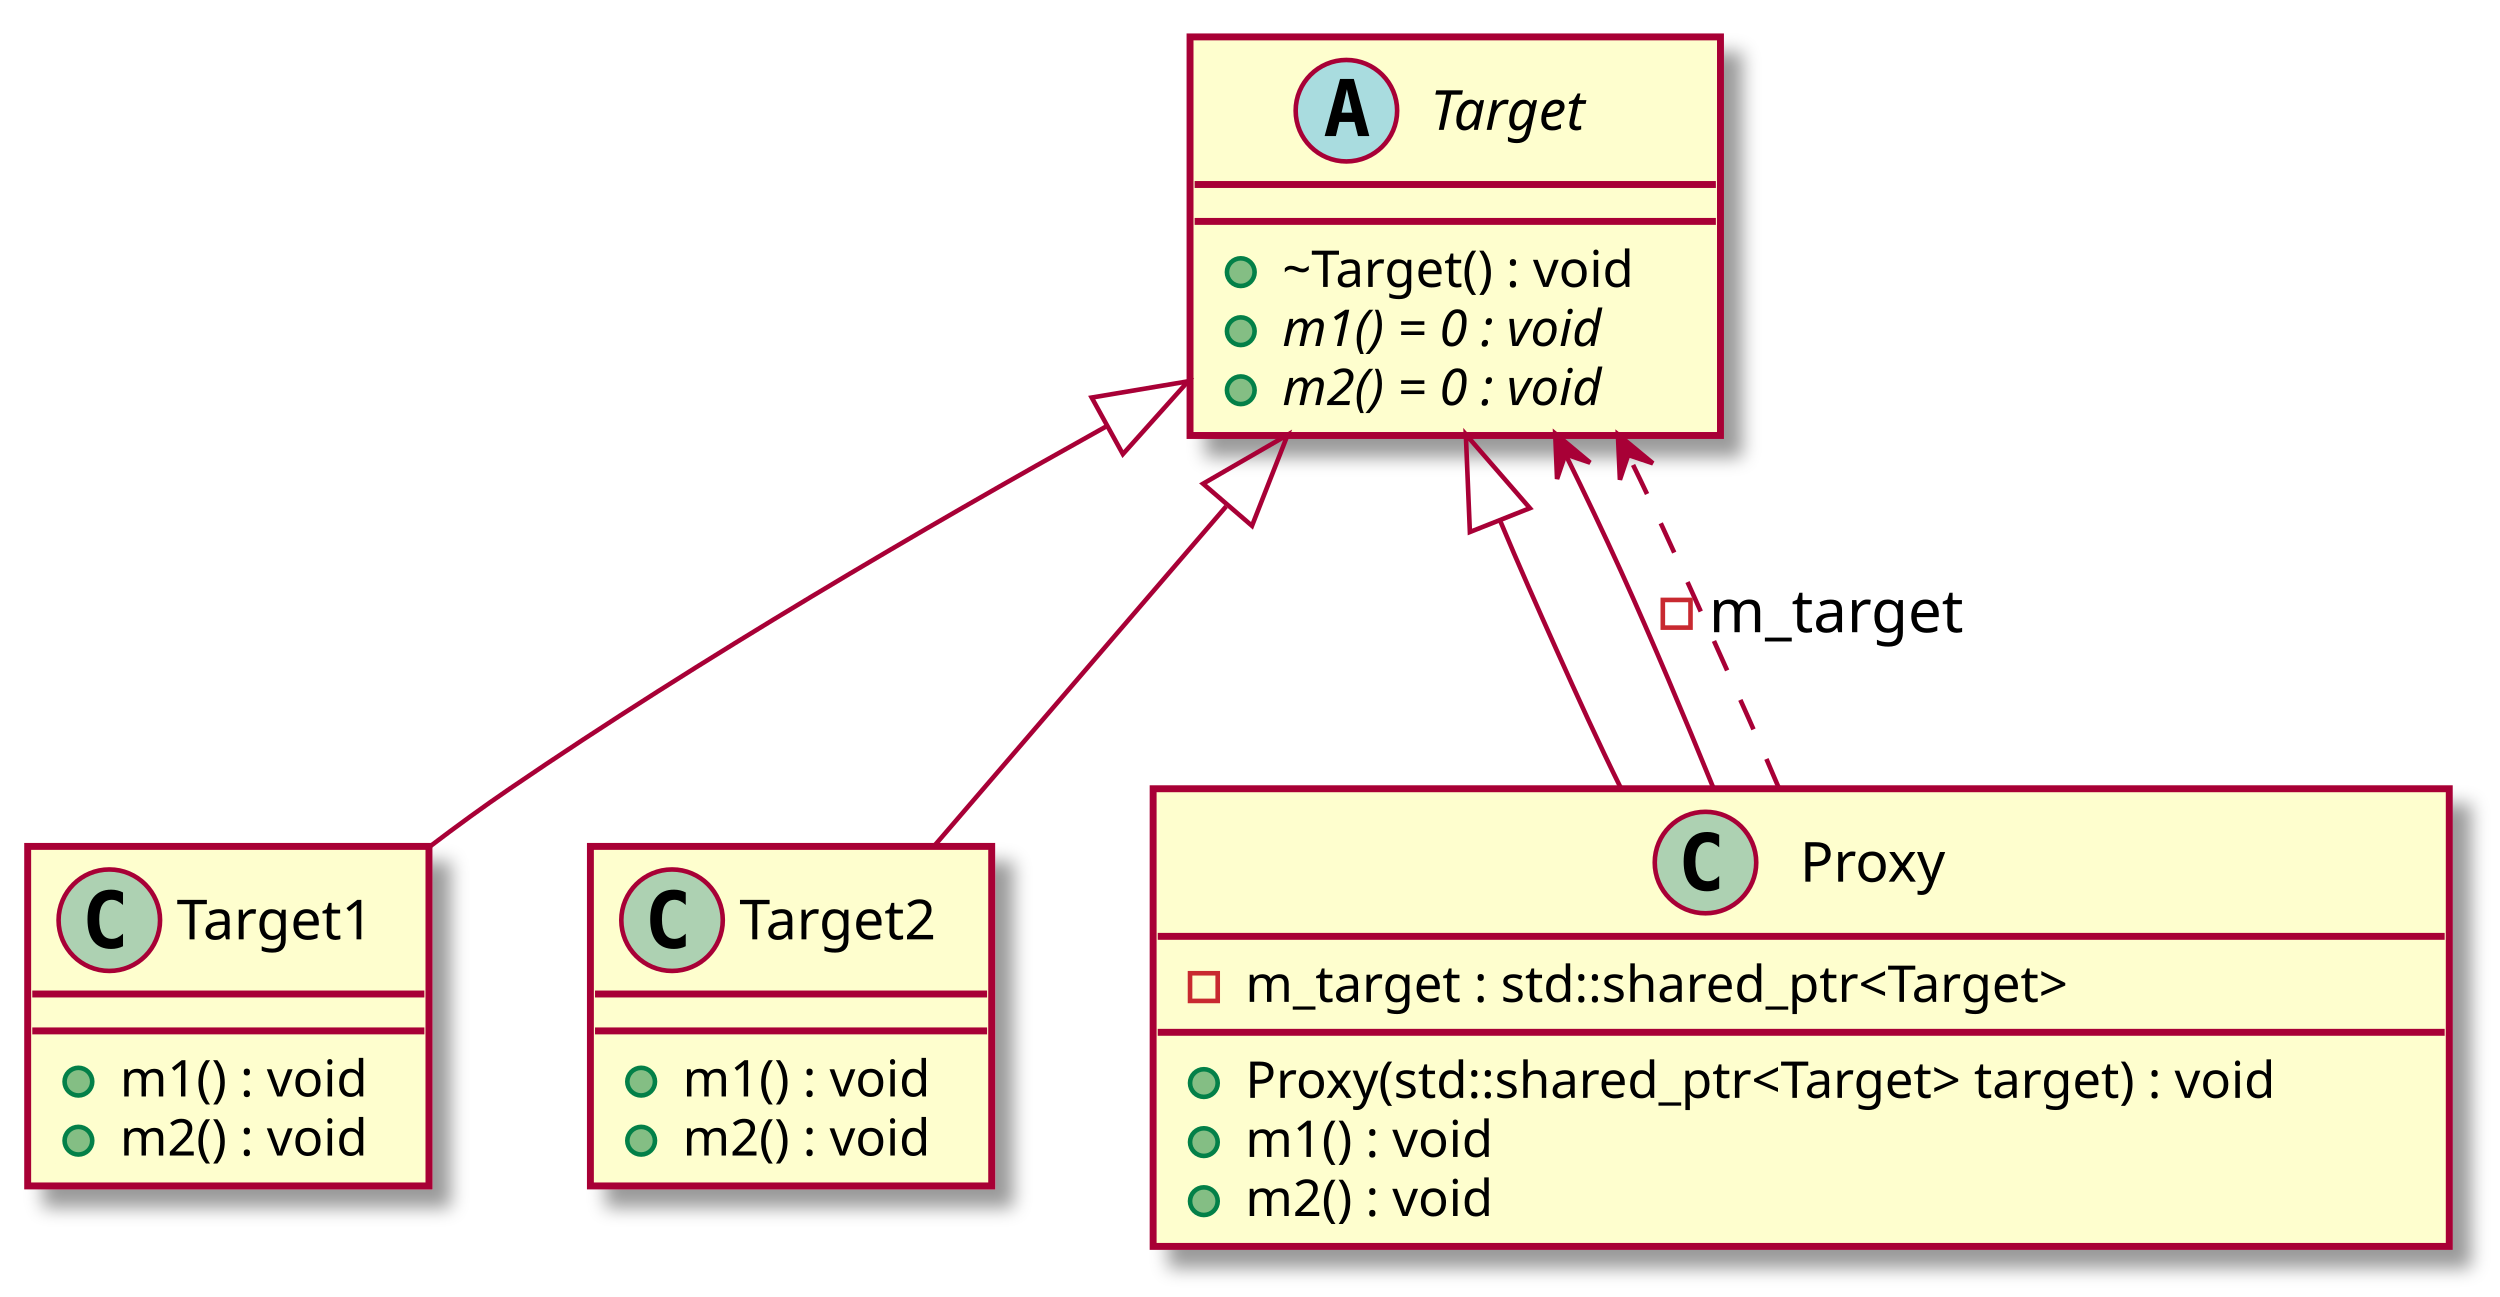
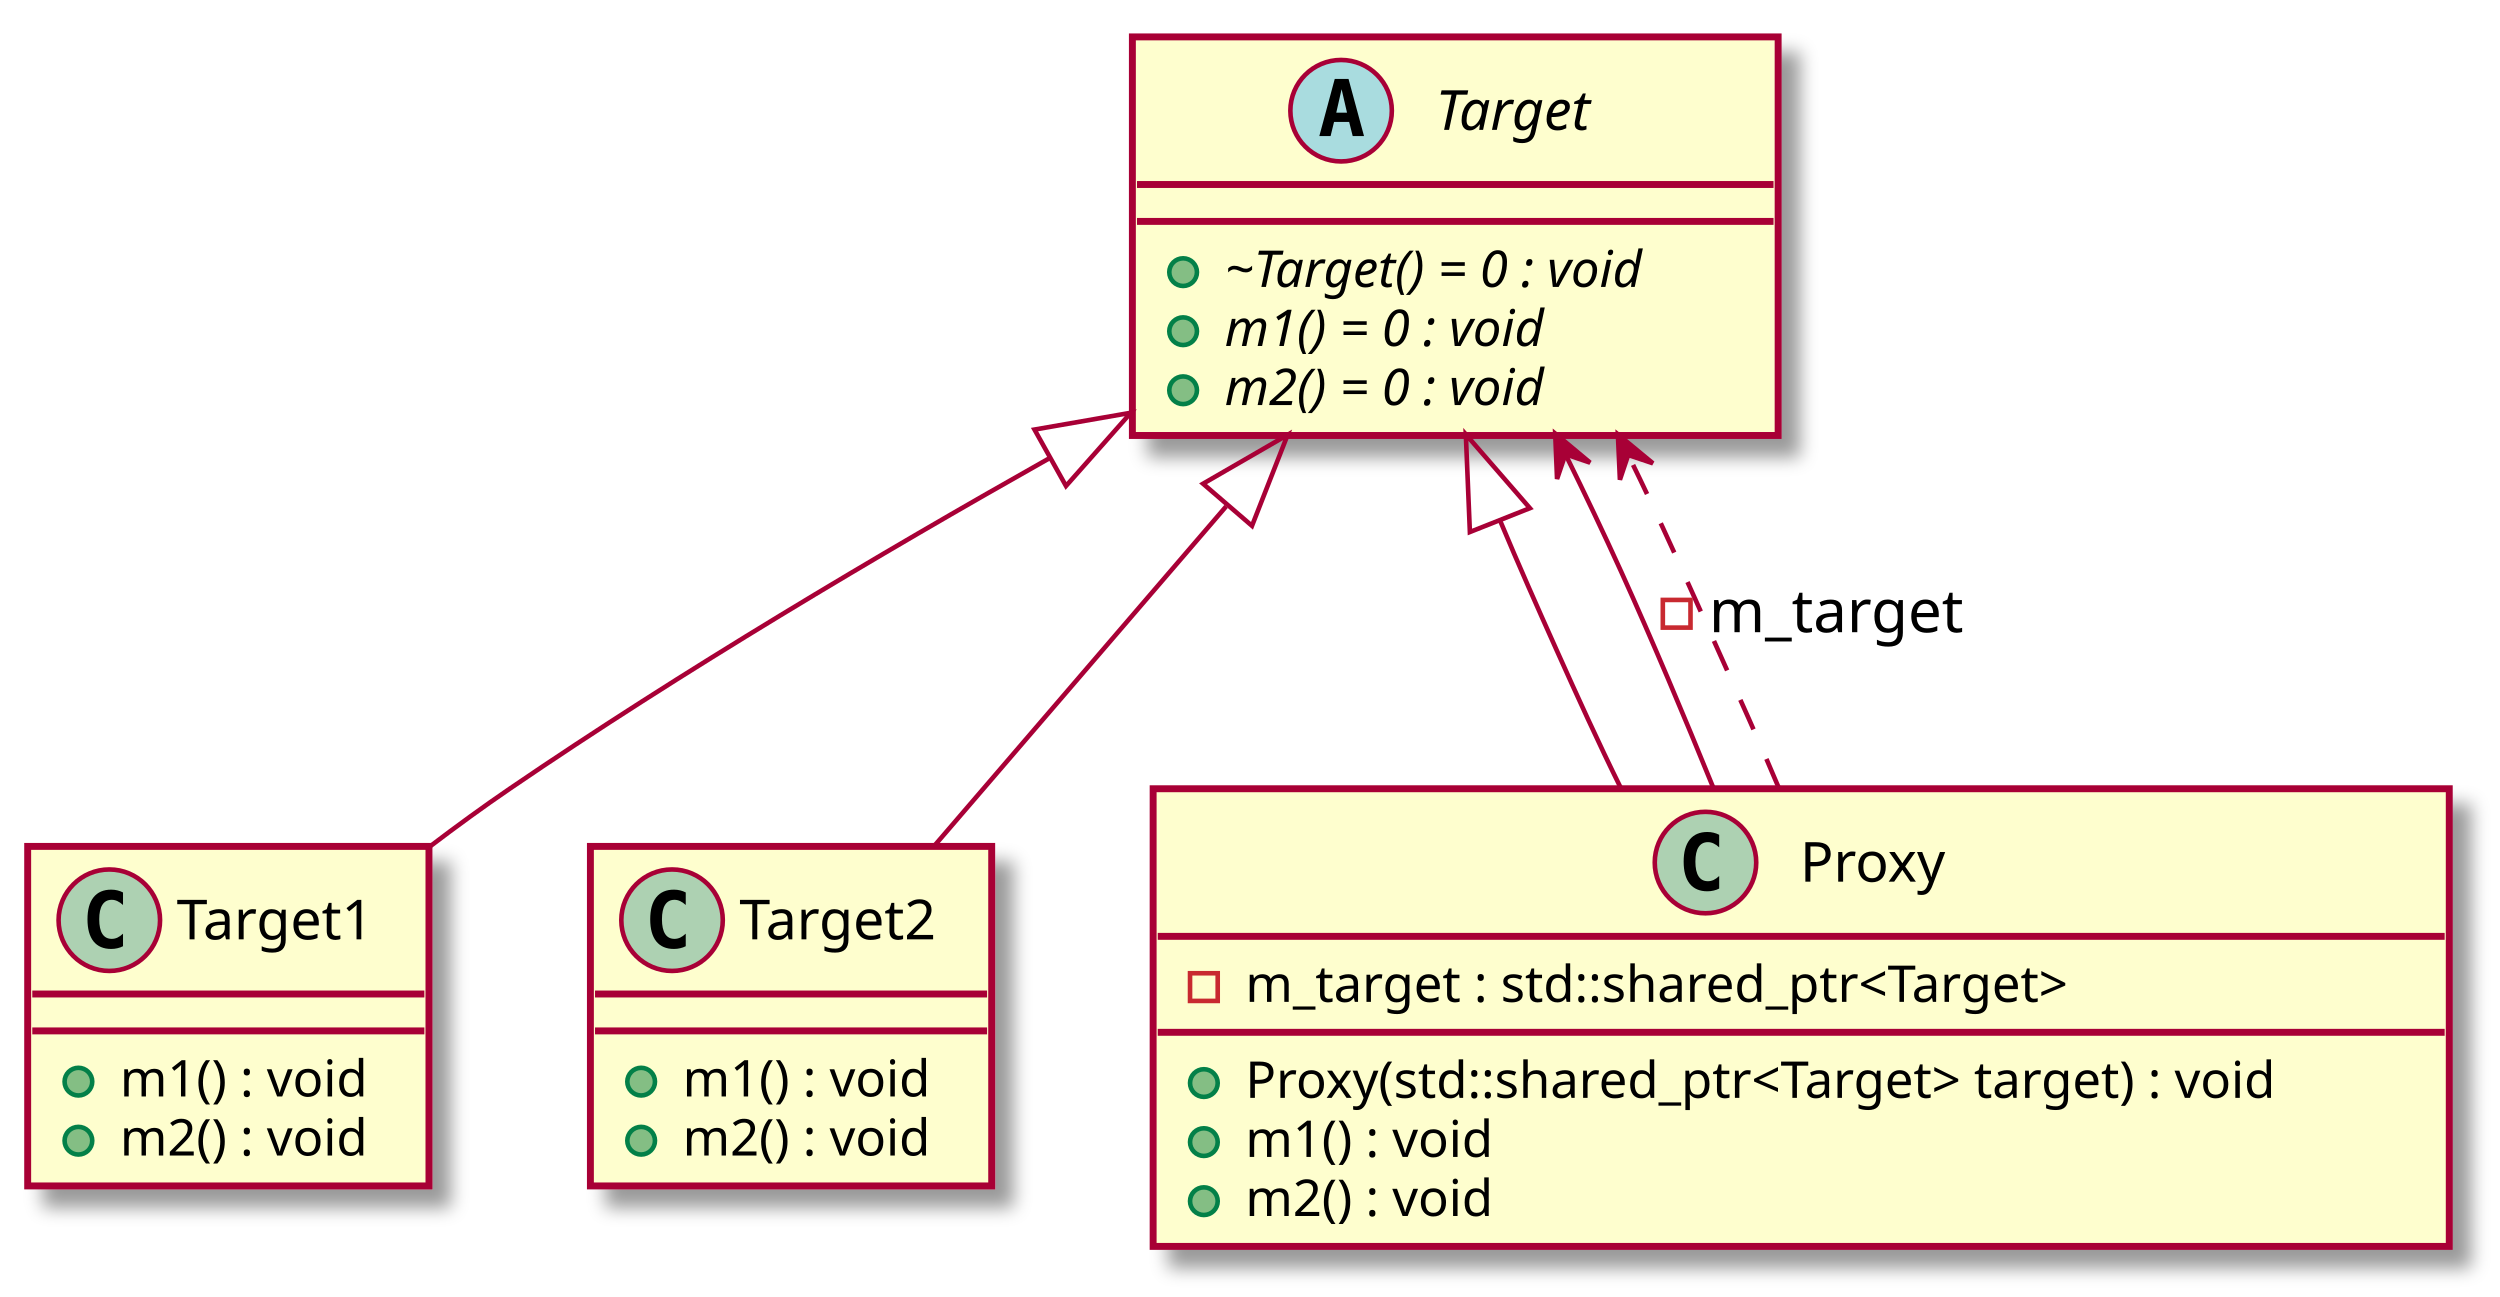
<svg xmlns="http://www.w3.org/2000/svg" xmlns:xlink="http://www.w3.org/1999/xlink" contentScriptType="application/ecmascript" contentStyleType="text/css" height="281px" preserveAspectRatio="none" style="width:542px;height:281px;" version="1.1" viewBox="0 0 542 281" width="542px" zoomAndPan="magnify">
  <defs>
-     <filter height="300%" id="f165bzcytroq77" width="300%" x="-1" y="-1">
+     <filter height="300%" id="f1qiij9ufh0qgd" width="300%" x="-1" y="-1">
      <feGaussianBlur result="blurOut" stdDeviation="2.0" />
      <feColorMatrix in="blurOut" result="blurOut2" type="matrix" values="0 0 0 0 0 0 0 0 0 0 0 0 0 0 0 0 0 0 .4 0" />
      <feOffset dx="4.0" dy="4.0" in="blurOut2" result="blurOut3" />
      <feBlend in="SourceGraphic" in2="blurOut3" mode="normal" />
    </filter>
    <style type="text/css">a:hover { text-decoration: underline; }</style>
  </defs>
  <g>
-     <a href="https://github.com/bkryza/clang-uml/blob/345619123b262df0dc04aaffdf754f32843cbfc3/tests/t00024/t00024.cc#L6" target="_top" title="Target" xlink:actuate="onRequest" xlink:href="https://github.com/bkryza/clang-uml/blob/345619123b262df0dc04aaffdf754f32843cbfc3/tests/t00024/t00024.cc#L6" xlink:show="new" xlink:title="Target" xlink:type="simple">
-       <rect fill="#FEFECE" filter="url(#f165bzcytroq77)" height="86.414" id="C_0000001147" style="stroke: #A80036; stroke-width: 1.5;" width="115" x="258" y="8" />
-       <ellipse cx="291.9" cy="24" fill="#A9DCDF" rx="11" ry="11" style="stroke: #A80036; stroke-width: 1.0;" />
-       <path d="M292.009,19.344 L290.853,24.422 L293.181,24.422 L292.009,19.344 Z M290.525,17.109 L293.509,17.109 L296.869,29.5 L294.416,29.5 L293.65,26.438 L290.369,26.438 L289.619,29.5 L287.181,29.5 L290.525,17.109 Z " />
-       <text fill="#000000" font-family="sans-serif" font-size="12" font-style="italic" lengthAdjust="spacingAndGlyphs" textLength="41" x="310.1" y="28.154">Target</text>
-       <line style="stroke: #A80036; stroke-width: 1.5;" x1="259" x2="372" y1="40" y2="40" />
-       <line style="stroke: #A80036; stroke-width: 1.5;" x1="259" x2="372" y1="48" y2="48" />
+     <a href="https://github.com/bkryza/clang-uml/blob/ae7ef11e43f5fa5a1684f412eef67c0481dd4756/tests/t00024/t00024.cc#L6" target="_top" title="Target" xlink:actuate="onRequest" xlink:href="https://github.com/bkryza/clang-uml/blob/ae7ef11e43f5fa5a1684f412eef67c0481dd4756/tests/t00024/t00024.cc#L6" xlink:show="new" xlink:title="Target" xlink:type="simple">
+       <rect fill="#FEFECE" filter="url(#f1qiij9ufh0qgd)" height="86.414" id="C_0000000000000000739993" style="stroke: #A80036; stroke-width: 1.5;" width="140" x="245.5" y="8" />
+       <ellipse cx="290.75" cy="24" fill="#A9DCDF" rx="11" ry="11" style="stroke: #A80036; stroke-width: 1.0;" />
+       <path d="M290.859,19.344 L289.703,24.422 L292.031,24.422 L290.859,19.344 Z M289.375,17.109 L292.359,17.109 L295.719,29.5 L293.266,29.5 L292.5,26.438 L289.219,26.438 L288.469,29.5 L286.031,29.5 L289.375,17.109 Z " />
+       <text fill="#000000" font-family="sans-serif" font-size="12" font-style="italic" lengthAdjust="spacingAndGlyphs" textLength="41" x="311.25" y="28.154">Target</text>
+       <line style="stroke: #A80036; stroke-width: 1.5;" x1="246.5" x2="384.5" y1="40" y2="40" />
+       <line style="stroke: #A80036; stroke-width: 1.5;" x1="246.5" x2="384.5" y1="48" y2="48" />
+       <ellipse cx="256.5" cy="59" fill="#84BE84" rx="3" ry="3" style="stroke: #038048; stroke-width: 1.0;" />
+       <text fill="#000000" font-family="sans-serif" font-size="11" font-style="italic" lengthAdjust="spacingAndGlyphs" textLength="114" x="265.5" y="62.21">~Target() = 0 : void</text>
+       <ellipse cx="256.5" cy="71.805" fill="#84BE84" rx="3" ry="3" style="stroke: #038048; stroke-width: 1.0;" />
+       <text fill="#000000" font-family="sans-serif" font-size="11" font-style="italic" lengthAdjust="spacingAndGlyphs" textLength="86" x="265.5" y="75.015">m1() = 0 : void</text>
+       <ellipse cx="256.5" cy="84.609" fill="#84BE84" rx="3" ry="3" style="stroke: #038048; stroke-width: 1.0;" />
+       <text fill="#000000" font-family="sans-serif" font-size="11" font-style="italic" lengthAdjust="spacingAndGlyphs" textLength="86" x="265.5" y="87.82">m2() = 0 : void</text>
    </a>
-     <a href="https://github.com/bkryza/clang-uml/blob/345619123b262df0dc04aaffdf754f32843cbfc3/tests/t00024/t00024.cc#L8" target="_top" title="~Target" xlink:actuate="onRequest" xlink:href="https://github.com/bkryza/clang-uml/blob/345619123b262df0dc04aaffdf754f32843cbfc3/tests/t00024/t00024.cc#L8" xlink:show="new" xlink:title="~Target" xlink:type="simple">
-       <rect fill="#FEFECE" height="10" style="stroke: none; stroke-width: 1.0;" width="20" x="264" y="54" />
-       <ellipse cx="269" cy="59" fill="#84BE84" rx="3" ry="3" style="stroke: #038048; stroke-width: 1.0;" />
-     </a>
-     <a href="https://github.com/bkryza/clang-uml/blob/345619123b262df0dc04aaffdf754f32843cbfc3/tests/t00024/t00024.cc#L8" target="_top" title="~Target" xlink:actuate="onRequest" xlink:href="https://github.com/bkryza/clang-uml/blob/345619123b262df0dc04aaffdf754f32843cbfc3/tests/t00024/t00024.cc#L8" xlink:show="new" xlink:title="~Target" xlink:type="simple">
-       <text fill="#000000" font-family="sans-serif" font-size="11" lengthAdjust="spacingAndGlyphs" textLength="89" x="278" y="62.21">~Target() : void</text>
-     </a>
-     <a href="https://github.com/bkryza/clang-uml/blob/345619123b262df0dc04aaffdf754f32843cbfc3/tests/t00024/t00024.cc#L10" target="_top" title="m1" xlink:actuate="onRequest" xlink:href="https://github.com/bkryza/clang-uml/blob/345619123b262df0dc04aaffdf754f32843cbfc3/tests/t00024/t00024.cc#L10" xlink:show="new" xlink:title="m1" xlink:type="simple">
-       <rect fill="#FEFECE" height="10" style="stroke: none; stroke-width: 1.0;" width="20" x="264" y="66.805" />
-       <ellipse cx="269" cy="71.805" fill="#84BE84" rx="3" ry="3" style="stroke: #038048; stroke-width: 1.0;" />
-     </a>
-     <a href="https://github.com/bkryza/clang-uml/blob/345619123b262df0dc04aaffdf754f32843cbfc3/tests/t00024/t00024.cc#L10" target="_top" title="m1" xlink:actuate="onRequest" xlink:href="https://github.com/bkryza/clang-uml/blob/345619123b262df0dc04aaffdf754f32843cbfc3/tests/t00024/t00024.cc#L10" xlink:show="new" xlink:title="m1" xlink:type="simple">
-       <text fill="#000000" font-family="sans-serif" font-size="11" font-style="italic" lengthAdjust="spacingAndGlyphs" textLength="86" x="278" y="75.015">m1() = 0 : void</text>
-     </a>
-     <a href="https://github.com/bkryza/clang-uml/blob/345619123b262df0dc04aaffdf754f32843cbfc3/tests/t00024/t00024.cc#L11" target="_top" title="m2" xlink:actuate="onRequest" xlink:href="https://github.com/bkryza/clang-uml/blob/345619123b262df0dc04aaffdf754f32843cbfc3/tests/t00024/t00024.cc#L11" xlink:show="new" xlink:title="m2" xlink:type="simple">
-       <rect fill="#FEFECE" height="10" style="stroke: none; stroke-width: 1.0;" width="20" x="264" y="79.609" />
-       <ellipse cx="269" cy="84.609" fill="#84BE84" rx="3" ry="3" style="stroke: #038048; stroke-width: 1.0;" />
-     </a>
-     <a href="https://github.com/bkryza/clang-uml/blob/345619123b262df0dc04aaffdf754f32843cbfc3/tests/t00024/t00024.cc#L11" target="_top" title="m2" xlink:actuate="onRequest" xlink:href="https://github.com/bkryza/clang-uml/blob/345619123b262df0dc04aaffdf754f32843cbfc3/tests/t00024/t00024.cc#L11" xlink:show="new" xlink:title="m2" xlink:type="simple">
-       <text fill="#000000" font-family="sans-serif" font-size="11" font-style="italic" lengthAdjust="spacingAndGlyphs" textLength="86" x="278" y="87.82">m2() = 0 : void</text>
-     </a>
-     <a href="https://github.com/bkryza/clang-uml/blob/345619123b262df0dc04aaffdf754f32843cbfc3/tests/t00024/t00024.cc#L14" target="_top" title="Target1" xlink:actuate="onRequest" xlink:href="https://github.com/bkryza/clang-uml/blob/345619123b262df0dc04aaffdf754f32843cbfc3/tests/t00024/t00024.cc#L14" xlink:show="new" xlink:title="Target1" xlink:type="simple">
-       <rect fill="#FEFECE" filter="url(#f165bzcytroq77)" height="73.609" id="C_0000001151" style="stroke: #A80036; stroke-width: 1.5;" width="87" x="6" y="183.5" />
+     <a href="https://github.com/bkryza/clang-uml/blob/ae7ef11e43f5fa5a1684f412eef67c0481dd4756/tests/t00024/t00024.cc#L14" target="_top" title="Target1" xlink:actuate="onRequest" xlink:href="https://github.com/bkryza/clang-uml/blob/ae7ef11e43f5fa5a1684f412eef67c0481dd4756/tests/t00024/t00024.cc#L14" xlink:show="new" xlink:title="Target1" xlink:type="simple">
+       <rect fill="#FEFECE" filter="url(#f1qiij9ufh0qgd)" height="73.609" id="C_0000000000000000740201" style="stroke: #A80036; stroke-width: 1.5;" width="87" x="6" y="183.5" />
      <ellipse cx="23.7" cy="199.5" fill="#ADD1B2" rx="11" ry="11" style="stroke: #A80036; stroke-width: 1.0;" />
      <path d="M26.669,205.141 Q26.091,205.438 25.45,205.578 Q24.809,205.734 24.106,205.734 Q21.606,205.734 20.278,204.094 Q18.966,202.438 18.966,199.312 Q18.966,196.188 20.278,194.531 Q21.606,192.875 24.106,192.875 Q24.809,192.875 25.45,193.031 Q26.106,193.188 26.669,193.484 L26.669,196.203 Q26.044,195.625 25.45,195.359 Q24.856,195.078 24.231,195.078 Q22.887,195.078 22.2,196.156 Q21.512,197.219 21.512,199.312 Q21.512,201.406 22.2,202.484 Q22.887,203.547 24.231,203.547 Q24.856,203.547 25.45,203.281 Q26.044,203 26.669,202.422 L26.669,205.141 Z " />
      <text fill="#000000" font-family="sans-serif" font-size="12" lengthAdjust="spacingAndGlyphs" textLength="49" x="38.3" y="203.654">Target1</text>
      <line style="stroke: #A80036; stroke-width: 1.5;" x1="7" x2="92" y1="215.5" y2="215.5" />
      <line style="stroke: #A80036; stroke-width: 1.5;" x1="7" x2="92" y1="223.5" y2="223.5" />
-     </a>
-     <a href="https://github.com/bkryza/clang-uml/blob/345619123b262df0dc04aaffdf754f32843cbfc3/tests/t00024/t00024.cc#L16" target="_top" title="m1" xlink:actuate="onRequest" xlink:href="https://github.com/bkryza/clang-uml/blob/345619123b262df0dc04aaffdf754f32843cbfc3/tests/t00024/t00024.cc#L16" xlink:show="new" xlink:title="m1" xlink:type="simple">
-       <rect fill="#FEFECE" height="10" style="stroke: none; stroke-width: 1.0;" width="20" x="12" y="229.5" />
      <ellipse cx="17" cy="234.5" fill="#84BE84" rx="3" ry="3" style="stroke: #038048; stroke-width: 1.0;" />
-     </a>
-     <a href="https://github.com/bkryza/clang-uml/blob/345619123b262df0dc04aaffdf754f32843cbfc3/tests/t00024/t00024.cc#L16" target="_top" title="m1" xlink:actuate="onRequest" xlink:href="https://github.com/bkryza/clang-uml/blob/345619123b262df0dc04aaffdf754f32843cbfc3/tests/t00024/t00024.cc#L16" xlink:show="new" xlink:title="m1" xlink:type="simple">
      <text fill="#000000" font-family="sans-serif" font-size="11" lengthAdjust="spacingAndGlyphs" textLength="61" x="26" y="237.71">m1() : void</text>
-     </a>
-     <a href="https://github.com/bkryza/clang-uml/blob/345619123b262df0dc04aaffdf754f32843cbfc3/tests/t00024/t00024.cc#L17" target="_top" title="m2" xlink:actuate="onRequest" xlink:href="https://github.com/bkryza/clang-uml/blob/345619123b262df0dc04aaffdf754f32843cbfc3/tests/t00024/t00024.cc#L17" xlink:show="new" xlink:title="m2" xlink:type="simple">
-       <rect fill="#FEFECE" height="10" style="stroke: none; stroke-width: 1.0;" width="20" x="12" y="242.305" />
      <ellipse cx="17" cy="247.305" fill="#84BE84" rx="3" ry="3" style="stroke: #038048; stroke-width: 1.0;" />
-     </a>
-     <a href="https://github.com/bkryza/clang-uml/blob/345619123b262df0dc04aaffdf754f32843cbfc3/tests/t00024/t00024.cc#L17" target="_top" title="m2" xlink:actuate="onRequest" xlink:href="https://github.com/bkryza/clang-uml/blob/345619123b262df0dc04aaffdf754f32843cbfc3/tests/t00024/t00024.cc#L17" xlink:show="new" xlink:title="m2" xlink:type="simple">
      <text fill="#000000" font-family="sans-serif" font-size="11" lengthAdjust="spacingAndGlyphs" textLength="61" x="26" y="250.515">m2() : void</text>
    </a>
-     <a href="https://github.com/bkryza/clang-uml/blob/345619123b262df0dc04aaffdf754f32843cbfc3/tests/t00024/t00024.cc#L20" target="_top" title="Target2" xlink:actuate="onRequest" xlink:href="https://github.com/bkryza/clang-uml/blob/345619123b262df0dc04aaffdf754f32843cbfc3/tests/t00024/t00024.cc#L20" xlink:show="new" xlink:title="Target2" xlink:type="simple">
-       <rect fill="#FEFECE" filter="url(#f165bzcytroq77)" height="73.609" id="C_0000001155" style="stroke: #A80036; stroke-width: 1.5;" width="87" x="128" y="183.5" />
+     <a href="https://github.com/bkryza/clang-uml/blob/ae7ef11e43f5fa5a1684f412eef67c0481dd4756/tests/t00024/t00024.cc#L20" target="_top" title="Target2" xlink:actuate="onRequest" xlink:href="https://github.com/bkryza/clang-uml/blob/ae7ef11e43f5fa5a1684f412eef67c0481dd4756/tests/t00024/t00024.cc#L20" xlink:show="new" xlink:title="Target2" xlink:type="simple">
+       <rect fill="#FEFECE" filter="url(#f1qiij9ufh0qgd)" height="73.609" id="C_0000000000000000740696" style="stroke: #A80036; stroke-width: 1.5;" width="87" x="128" y="183.5" />
      <ellipse cx="145.7" cy="199.5" fill="#ADD1B2" rx="11" ry="11" style="stroke: #A80036; stroke-width: 1.0;" />
      <path d="M148.669,205.141 Q148.091,205.438 147.45,205.578 Q146.809,205.734 146.106,205.734 Q143.606,205.734 142.278,204.094 Q140.966,202.438 140.966,199.312 Q140.966,196.188 142.278,194.531 Q143.606,192.875 146.106,192.875 Q146.809,192.875 147.45,193.031 Q148.106,193.188 148.669,193.484 L148.669,196.203 Q148.044,195.625 147.45,195.359 Q146.856,195.078 146.231,195.078 Q144.887,195.078 144.2,196.156 Q143.512,197.219 143.512,199.312 Q143.512,201.406 144.2,202.484 Q144.887,203.547 146.231,203.547 Q146.856,203.547 147.45,203.281 Q148.044,203 148.669,202.422 L148.669,205.141 Z " />
      <text fill="#000000" font-family="sans-serif" font-size="12" lengthAdjust="spacingAndGlyphs" textLength="49" x="160.3" y="203.654">Target2</text>
      <line style="stroke: #A80036; stroke-width: 1.5;" x1="129" x2="214" y1="215.5" y2="215.5" />
      <line style="stroke: #A80036; stroke-width: 1.5;" x1="129" x2="214" y1="223.5" y2="223.5" />
-     </a>
-     <a href="https://github.com/bkryza/clang-uml/blob/345619123b262df0dc04aaffdf754f32843cbfc3/tests/t00024/t00024.cc#L22" target="_top" title="m1" xlink:actuate="onRequest" xlink:href="https://github.com/bkryza/clang-uml/blob/345619123b262df0dc04aaffdf754f32843cbfc3/tests/t00024/t00024.cc#L22" xlink:show="new" xlink:title="m1" xlink:type="simple">
-       <rect fill="#FEFECE" height="10" style="stroke: none; stroke-width: 1.0;" width="20" x="134" y="229.5" />
      <ellipse cx="139" cy="234.5" fill="#84BE84" rx="3" ry="3" style="stroke: #038048; stroke-width: 1.0;" />
-     </a>
-     <a href="https://github.com/bkryza/clang-uml/blob/345619123b262df0dc04aaffdf754f32843cbfc3/tests/t00024/t00024.cc#L22" target="_top" title="m1" xlink:actuate="onRequest" xlink:href="https://github.com/bkryza/clang-uml/blob/345619123b262df0dc04aaffdf754f32843cbfc3/tests/t00024/t00024.cc#L22" xlink:show="new" xlink:title="m1" xlink:type="simple">
      <text fill="#000000" font-family="sans-serif" font-size="11" lengthAdjust="spacingAndGlyphs" textLength="61" x="148" y="237.71">m1() : void</text>
-     </a>
-     <a href="https://github.com/bkryza/clang-uml/blob/345619123b262df0dc04aaffdf754f32843cbfc3/tests/t00024/t00024.cc#L23" target="_top" title="m2" xlink:actuate="onRequest" xlink:href="https://github.com/bkryza/clang-uml/blob/345619123b262df0dc04aaffdf754f32843cbfc3/tests/t00024/t00024.cc#L23" xlink:show="new" xlink:title="m2" xlink:type="simple">
-       <rect fill="#FEFECE" height="10" style="stroke: none; stroke-width: 1.0;" width="20" x="134" y="242.305" />
      <ellipse cx="139" cy="247.305" fill="#84BE84" rx="3" ry="3" style="stroke: #038048; stroke-width: 1.0;" />
-     </a>
-     <a href="https://github.com/bkryza/clang-uml/blob/345619123b262df0dc04aaffdf754f32843cbfc3/tests/t00024/t00024.cc#L23" target="_top" title="m2" xlink:actuate="onRequest" xlink:href="https://github.com/bkryza/clang-uml/blob/345619123b262df0dc04aaffdf754f32843cbfc3/tests/t00024/t00024.cc#L23" xlink:show="new" xlink:title="m2" xlink:type="simple">
      <text fill="#000000" font-family="sans-serif" font-size="11" lengthAdjust="spacingAndGlyphs" textLength="61" x="148" y="250.515">m2() : void</text>
    </a>
-     <a href="https://github.com/bkryza/clang-uml/blob/345619123b262df0dc04aaffdf754f32843cbfc3/tests/t00024/t00024.cc#L26" target="_top" title="Proxy" xlink:actuate="onRequest" xlink:href="https://github.com/bkryza/clang-uml/blob/345619123b262df0dc04aaffdf754f32843cbfc3/tests/t00024/t00024.cc#L26" xlink:show="new" xlink:title="Proxy" xlink:type="simple">
-       <rect fill="#FEFECE" filter="url(#f165bzcytroq77)" height="99.219" id="C_0000001159" style="stroke: #A80036; stroke-width: 1.5;" width="281" x="250" y="171" />
+     <a href="https://github.com/bkryza/clang-uml/blob/ae7ef11e43f5fa5a1684f412eef67c0481dd4756/tests/t00024/t00024.cc#L26" target="_top" title="Proxy" xlink:actuate="onRequest" xlink:href="https://github.com/bkryza/clang-uml/blob/ae7ef11e43f5fa5a1684f412eef67c0481dd4756/tests/t00024/t00024.cc#L26" xlink:show="new" xlink:title="Proxy" xlink:type="simple">
+       <rect fill="#FEFECE" filter="url(#f1qiij9ufh0qgd)" height="99.219" id="C_0000000000000000741114" style="stroke: #A80036; stroke-width: 1.5;" width="281" x="250" y="171" />
      <ellipse cx="369.75" cy="187" fill="#ADD1B2" rx="11" ry="11" style="stroke: #A80036; stroke-width: 1.0;" />
      <path d="M372.719,192.641 Q372.141,192.938 371.5,193.078 Q370.859,193.234 370.156,193.234 Q367.656,193.234 366.328,191.594 Q365.016,189.938 365.016,186.812 Q365.016,183.688 366.328,182.031 Q367.656,180.375 370.156,180.375 Q370.859,180.375 371.5,180.531 Q372.156,180.688 372.719,180.984 L372.719,183.703 Q372.094,183.125 371.5,182.859 Q370.906,182.578 370.281,182.578 Q368.938,182.578 368.25,183.656 Q367.562,184.719 367.562,186.812 Q367.562,188.906 368.25,189.984 Q368.938,191.047 370.281,191.047 Q370.906,191.047 371.5,190.781 Q372.094,190.5 372.719,189.922 L372.719,192.641 Z " />
      <text fill="#000000" font-family="sans-serif" font-size="12" lengthAdjust="spacingAndGlyphs" textLength="33" x="390.25" y="191.154">Proxy</text>
      <line style="stroke: #A80036; stroke-width: 1.5;" x1="251" x2="530" y1="203" y2="203" />
    </a>
-     <a href="https://github.com/bkryza/clang-uml/blob/345619123b262df0dc04aaffdf754f32843cbfc3/tests/t00024/t00024.cc#L36" target="_top" title="m_target" xlink:actuate="onRequest" xlink:href="https://github.com/bkryza/clang-uml/blob/345619123b262df0dc04aaffdf754f32843cbfc3/tests/t00024/t00024.cc#L36" xlink:show="new" xlink:title="m_target" xlink:type="simple">
+     <a href="https://github.com/bkryza/clang-uml/blob/ae7ef11e43f5fa5a1684f412eef67c0481dd4756/tests/t00024/t00024.cc#L36" target="_top" title="m_target" xlink:actuate="onRequest" xlink:href="https://github.com/bkryza/clang-uml/blob/ae7ef11e43f5fa5a1684f412eef67c0481dd4756/tests/t00024/t00024.cc#L36" xlink:show="new" xlink:title="m_target" xlink:type="simple">
      <rect fill="#FEFECE" height="10" style="stroke: none; stroke-width: 1.0;" width="20" x="256" y="209" />
      <rect fill="none" height="6" style="stroke: #C82930; stroke-width: 1.0;" width="6" x="258" y="211" />
    </a>
-     <a href="https://github.com/bkryza/clang-uml/blob/345619123b262df0dc04aaffdf754f32843cbfc3/tests/t00024/t00024.cc#L36" target="_top" title="m_target" xlink:actuate="onRequest" xlink:href="https://github.com/bkryza/clang-uml/blob/345619123b262df0dc04aaffdf754f32843cbfc3/tests/t00024/t00024.cc#L36" xlink:show="new" xlink:title="m_target" xlink:type="simple">
+     <a href="https://github.com/bkryza/clang-uml/blob/ae7ef11e43f5fa5a1684f412eef67c0481dd4756/tests/t00024/t00024.cc#L36" target="_top" title="m_target" xlink:actuate="onRequest" xlink:href="https://github.com/bkryza/clang-uml/blob/ae7ef11e43f5fa5a1684f412eef67c0481dd4756/tests/t00024/t00024.cc#L36" xlink:show="new" xlink:title="m_target" xlink:type="simple">
      <text fill="#000000" font-family="sans-serif" font-size="11" lengthAdjust="spacingAndGlyphs" textLength="206" x="270" y="217.21">m_target : std::shared_ptr&lt;Target&gt;</text>
    </a>
    <line style="stroke: #A80036; stroke-width: 1.5;" x1="251" x2="530" y1="223.805" y2="223.805" />
-     <a href="https://github.com/bkryza/clang-uml/blob/345619123b262df0dc04aaffdf754f32843cbfc3/tests/t00024/t00024.cc#L28" target="_top" title="Proxy" xlink:actuate="onRequest" xlink:href="https://github.com/bkryza/clang-uml/blob/345619123b262df0dc04aaffdf754f32843cbfc3/tests/t00024/t00024.cc#L28" xlink:show="new" xlink:title="Proxy" xlink:type="simple">
-       <rect fill="#FEFECE" height="10" style="stroke: none; stroke-width: 1.0;" width="20" x="256" y="229.805" />
-       <ellipse cx="261" cy="234.805" fill="#84BE84" rx="3" ry="3" style="stroke: #038048; stroke-width: 1.0;" />
-     </a>
-     <a href="https://github.com/bkryza/clang-uml/blob/345619123b262df0dc04aaffdf754f32843cbfc3/tests/t00024/t00024.cc#L28" target="_top" title="Proxy" xlink:actuate="onRequest" xlink:href="https://github.com/bkryza/clang-uml/blob/345619123b262df0dc04aaffdf754f32843cbfc3/tests/t00024/t00024.cc#L28" xlink:show="new" xlink:title="Proxy" xlink:type="simple">
-       <text fill="#000000" font-family="sans-serif" font-size="11" lengthAdjust="spacingAndGlyphs" textLength="255" x="270" y="238.015">Proxy(std::shared_ptr&lt;Target&gt; target) : void</text>
-     </a>
-     <a href="https://github.com/bkryza/clang-uml/blob/345619123b262df0dc04aaffdf754f32843cbfc3/tests/t00024/t00024.cc#L32" target="_top" title="m1" xlink:actuate="onRequest" xlink:href="https://github.com/bkryza/clang-uml/blob/345619123b262df0dc04aaffdf754f32843cbfc3/tests/t00024/t00024.cc#L32" xlink:show="new" xlink:title="m1" xlink:type="simple">
-       <rect fill="#FEFECE" height="10" style="stroke: none; stroke-width: 1.0;" width="20" x="256" y="242.609" />
-       <ellipse cx="261" cy="247.609" fill="#84BE84" rx="3" ry="3" style="stroke: #038048; stroke-width: 1.0;" />
-     </a>
-     <a href="https://github.com/bkryza/clang-uml/blob/345619123b262df0dc04aaffdf754f32843cbfc3/tests/t00024/t00024.cc#L32" target="_top" title="m1" xlink:actuate="onRequest" xlink:href="https://github.com/bkryza/clang-uml/blob/345619123b262df0dc04aaffdf754f32843cbfc3/tests/t00024/t00024.cc#L32" xlink:show="new" xlink:title="m1" xlink:type="simple">
-       <text fill="#000000" font-family="sans-serif" font-size="11" lengthAdjust="spacingAndGlyphs" textLength="61" x="270" y="250.82">m1() : void</text>
-     </a>
-     <a href="https://github.com/bkryza/clang-uml/blob/345619123b262df0dc04aaffdf754f32843cbfc3/tests/t00024/t00024.cc#L33" target="_top" title="m2" xlink:actuate="onRequest" xlink:href="https://github.com/bkryza/clang-uml/blob/345619123b262df0dc04aaffdf754f32843cbfc3/tests/t00024/t00024.cc#L33" xlink:show="new" xlink:title="m2" xlink:type="simple">
-       <rect fill="#FEFECE" height="10" style="stroke: none; stroke-width: 1.0;" width="20" x="256" y="255.414" />
-       <ellipse cx="261" cy="260.414" fill="#84BE84" rx="3" ry="3" style="stroke: #038048; stroke-width: 1.0;" />
-     </a>
-     <a href="https://github.com/bkryza/clang-uml/blob/345619123b262df0dc04aaffdf754f32843cbfc3/tests/t00024/t00024.cc#L33" target="_top" title="m2" xlink:actuate="onRequest" xlink:href="https://github.com/bkryza/clang-uml/blob/345619123b262df0dc04aaffdf754f32843cbfc3/tests/t00024/t00024.cc#L33" xlink:show="new" xlink:title="m2" xlink:type="simple">
-       <text fill="#000000" font-family="sans-serif" font-size="11" lengthAdjust="spacingAndGlyphs" textLength="61" x="270" y="263.625">m2() : void</text>
-     </a>
-     <path d="M239.88,92.42 C200.47,114.35 151.97,142.7 110.5,171 C104.8,174.89 98.95,179.15 93.24,183.49 " fill="none" id="C_0000001147&lt;-C_0000001151" style="stroke: #A80036; stroke-width: 1.0;" />
-     <polygon fill="none" points="236.68,86.19,257.58,82.67,243.44,98.45,236.68,86.19" style="stroke: #A80036; stroke-width: 1.0;" />
-     <path d="M265.83,109.78 C244.79,134.25 220.92,162.02 202.46,183.49 " fill="none" id="C_0000001147&lt;-C_0000001155" style="stroke: #A80036; stroke-width: 1.0;" />
+     <ellipse cx="261" cy="234.805" fill="#84BE84" rx="3" ry="3" style="stroke: #038048; stroke-width: 1.0;" />
+     <text fill="#000000" font-family="sans-serif" font-size="11" lengthAdjust="spacingAndGlyphs" textLength="255" x="270" y="238.015">Proxy(std::shared_ptr&lt;Target&gt; target) : void</text>
+     <ellipse cx="261" cy="247.609" fill="#84BE84" rx="3" ry="3" style="stroke: #038048; stroke-width: 1.0;" />
+     <text fill="#000000" font-family="sans-serif" font-size="11" lengthAdjust="spacingAndGlyphs" textLength="61" x="270" y="250.82">m1() : void</text>
+     <ellipse cx="261" cy="260.414" fill="#84BE84" rx="3" ry="3" style="stroke: #038048; stroke-width: 1.0;" />
+     <text fill="#000000" font-family="sans-serif" font-size="11" lengthAdjust="spacingAndGlyphs" textLength="61" x="270" y="263.625">m2() : void</text>
+     <path d="M227.57,99.31 C190.66,120.12 147.74,145.58 110.5,171 C104.8,174.89 98.95,179.15 93.24,183.49 " fill="none" id="C_0000000000000000739993&lt;-C_0000000000000000740201" style="stroke: #A80036; stroke-width: 1.0;" />
+     <polygon fill="none" points="224.28,93.13,245.16,89.49,231.11,105.36,224.28,93.13" style="stroke: #A80036; stroke-width: 1.0;" />
+     <path d="M265.83,109.78 C244.79,134.25 220.92,162.02 202.46,183.49 " fill="none" id="C_0000000000000000739993&lt;-C_0000000000000000740696" style="stroke: #A80036; stroke-width: 1.0;" />
    <polygon fill="none" points="260.82,104.87,279.16,94.27,271.43,114,260.82,104.87" style="stroke: #A80036; stroke-width: 1.0;" />
-     <path d="M385.71,170.98 C381.56,161.08 376.86,150.71 372.5,141 C366.36,127.31 359.78,112.39 353.05,98.74 " fill="none" id="C_0000001159-&gt;C_0000001147" style="stroke: #A80036; stroke-width: 1.0; stroke-dasharray: 7.0,7.0;" />
+     <path d="M385.71,170.98 C381.56,161.08 376.86,150.71 372.5,141 C366.36,127.31 359.78,112.39 353.05,98.74 " fill="none" id="C_0000000000000000741114-&gt;C_0000000000000000739993" style="stroke: #A80036; stroke-width: 1.0; stroke-dasharray: 7.0,7.0;" />
    <polygon fill="#A80036" points="350.76,94.17,351.195,104.009,352.99,98.645,358.355,100.441,350.76,94.17" style="stroke: #A80036; stroke-width: 1.0;" />
-     <path d="M371.37,170.61 C365.25,155.56 358.3,139.01 351.5,124 C347.75,115.73 343.59,107.02 339.46,98.63 " fill="none" id="C_0000001159-&gt;C_0000001147-1" style="stroke: #A80036; stroke-width: 1.0;" />
+     <path d="M371.37,170.61 C365.25,155.56 358.3,139.01 351.5,124 C347.75,115.73 343.59,107.02 339.46,98.63 " fill="none" id="C_0000000000000000741114-&gt;C_0000000000000000739993-1" style="stroke: #A80036; stroke-width: 1.0;" />
    <polygon fill="#A80036" points="337.17,94,337.567,103.841,339.383,98.484,344.74,100.3,337.17,94" style="stroke: #A80036; stroke-width: 1.0;" />
    <rect fill="none" height="6" style="stroke: #C82930; stroke-width: 1.0;" width="6" x="360.5" y="130.066" />
    <text fill="#000000" font-family="sans-serif" font-size="13" lengthAdjust="spacingAndGlyphs" textLength="59" x="370.5" y="137.067">m_target</text>
-     <path d="M325.26,112.97 C329.19,122.37 333.44,131.95 337.5,141 C341.86,150.71 346.56,161.08 351.46,170.98 " fill="none" id="C_0000001147&lt;-C_0000001159" style="stroke: #A80036; stroke-width: 1.0;" />
+     <path d="M325.26,112.97 C329.19,122.37 333.44,131.95 337.5,141 C341.86,150.71 346.56,161.08 351.46,170.98 " fill="none" id="C_0000000000000000739993&lt;-C_0000000000000000741114" style="stroke: #A80036; stroke-width: 1.0;" />
    <polygon fill="none" points="318.67,115.34,317.79,94.17,331.68,110.17,318.67,115.34" style="stroke: #A80036; stroke-width: 1.0;" />
  </g>
</svg>
